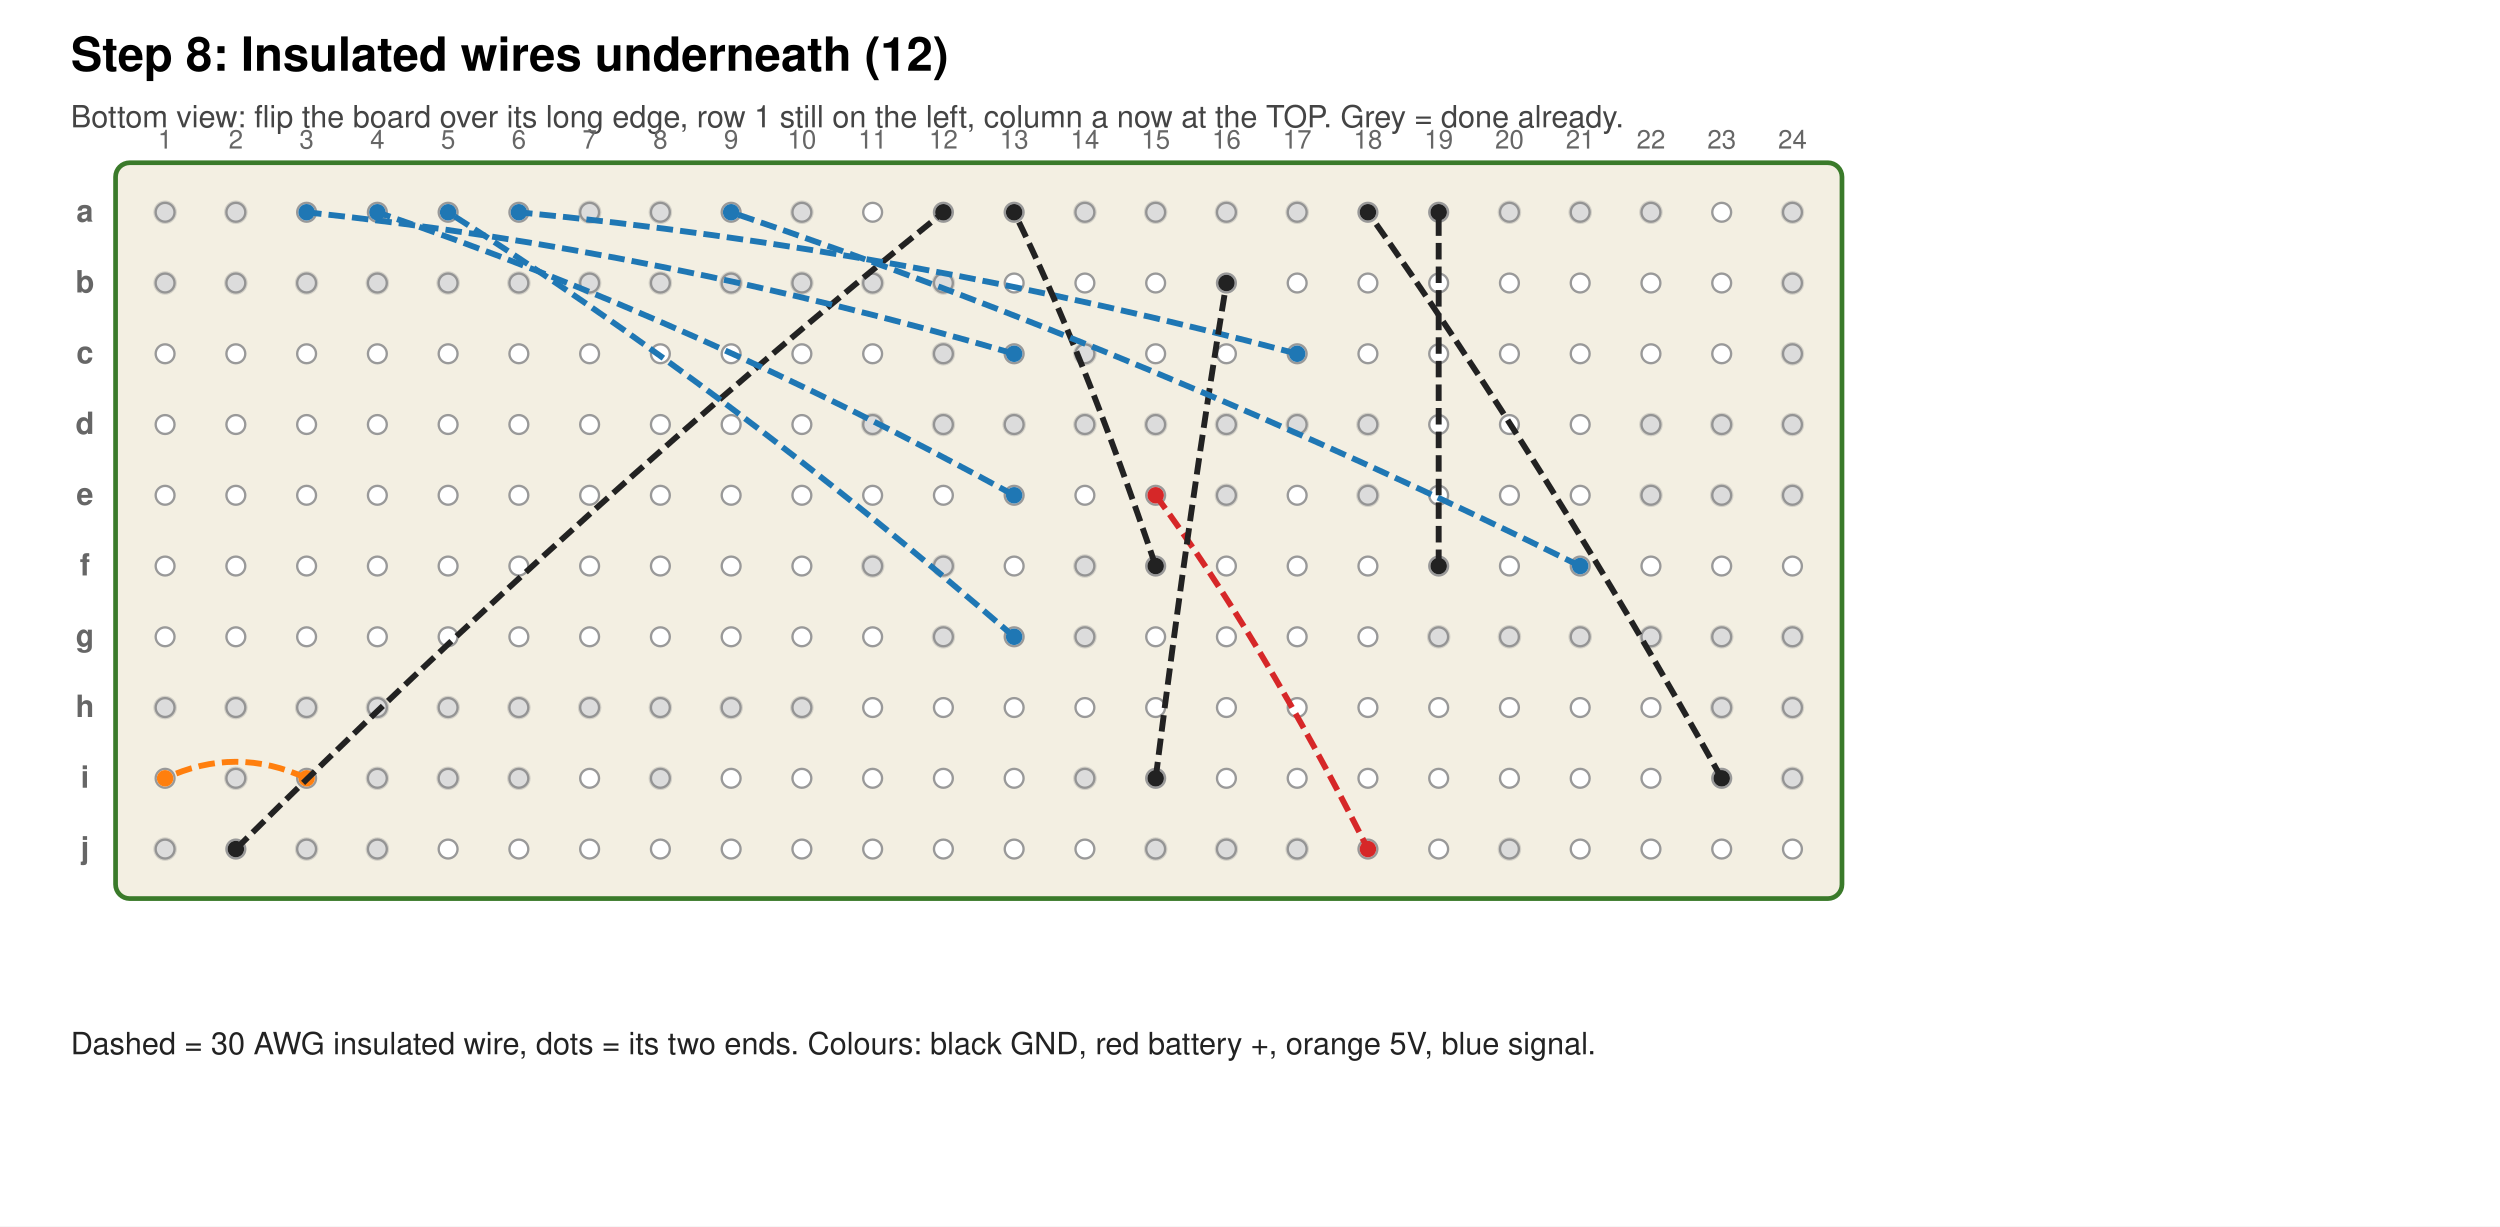
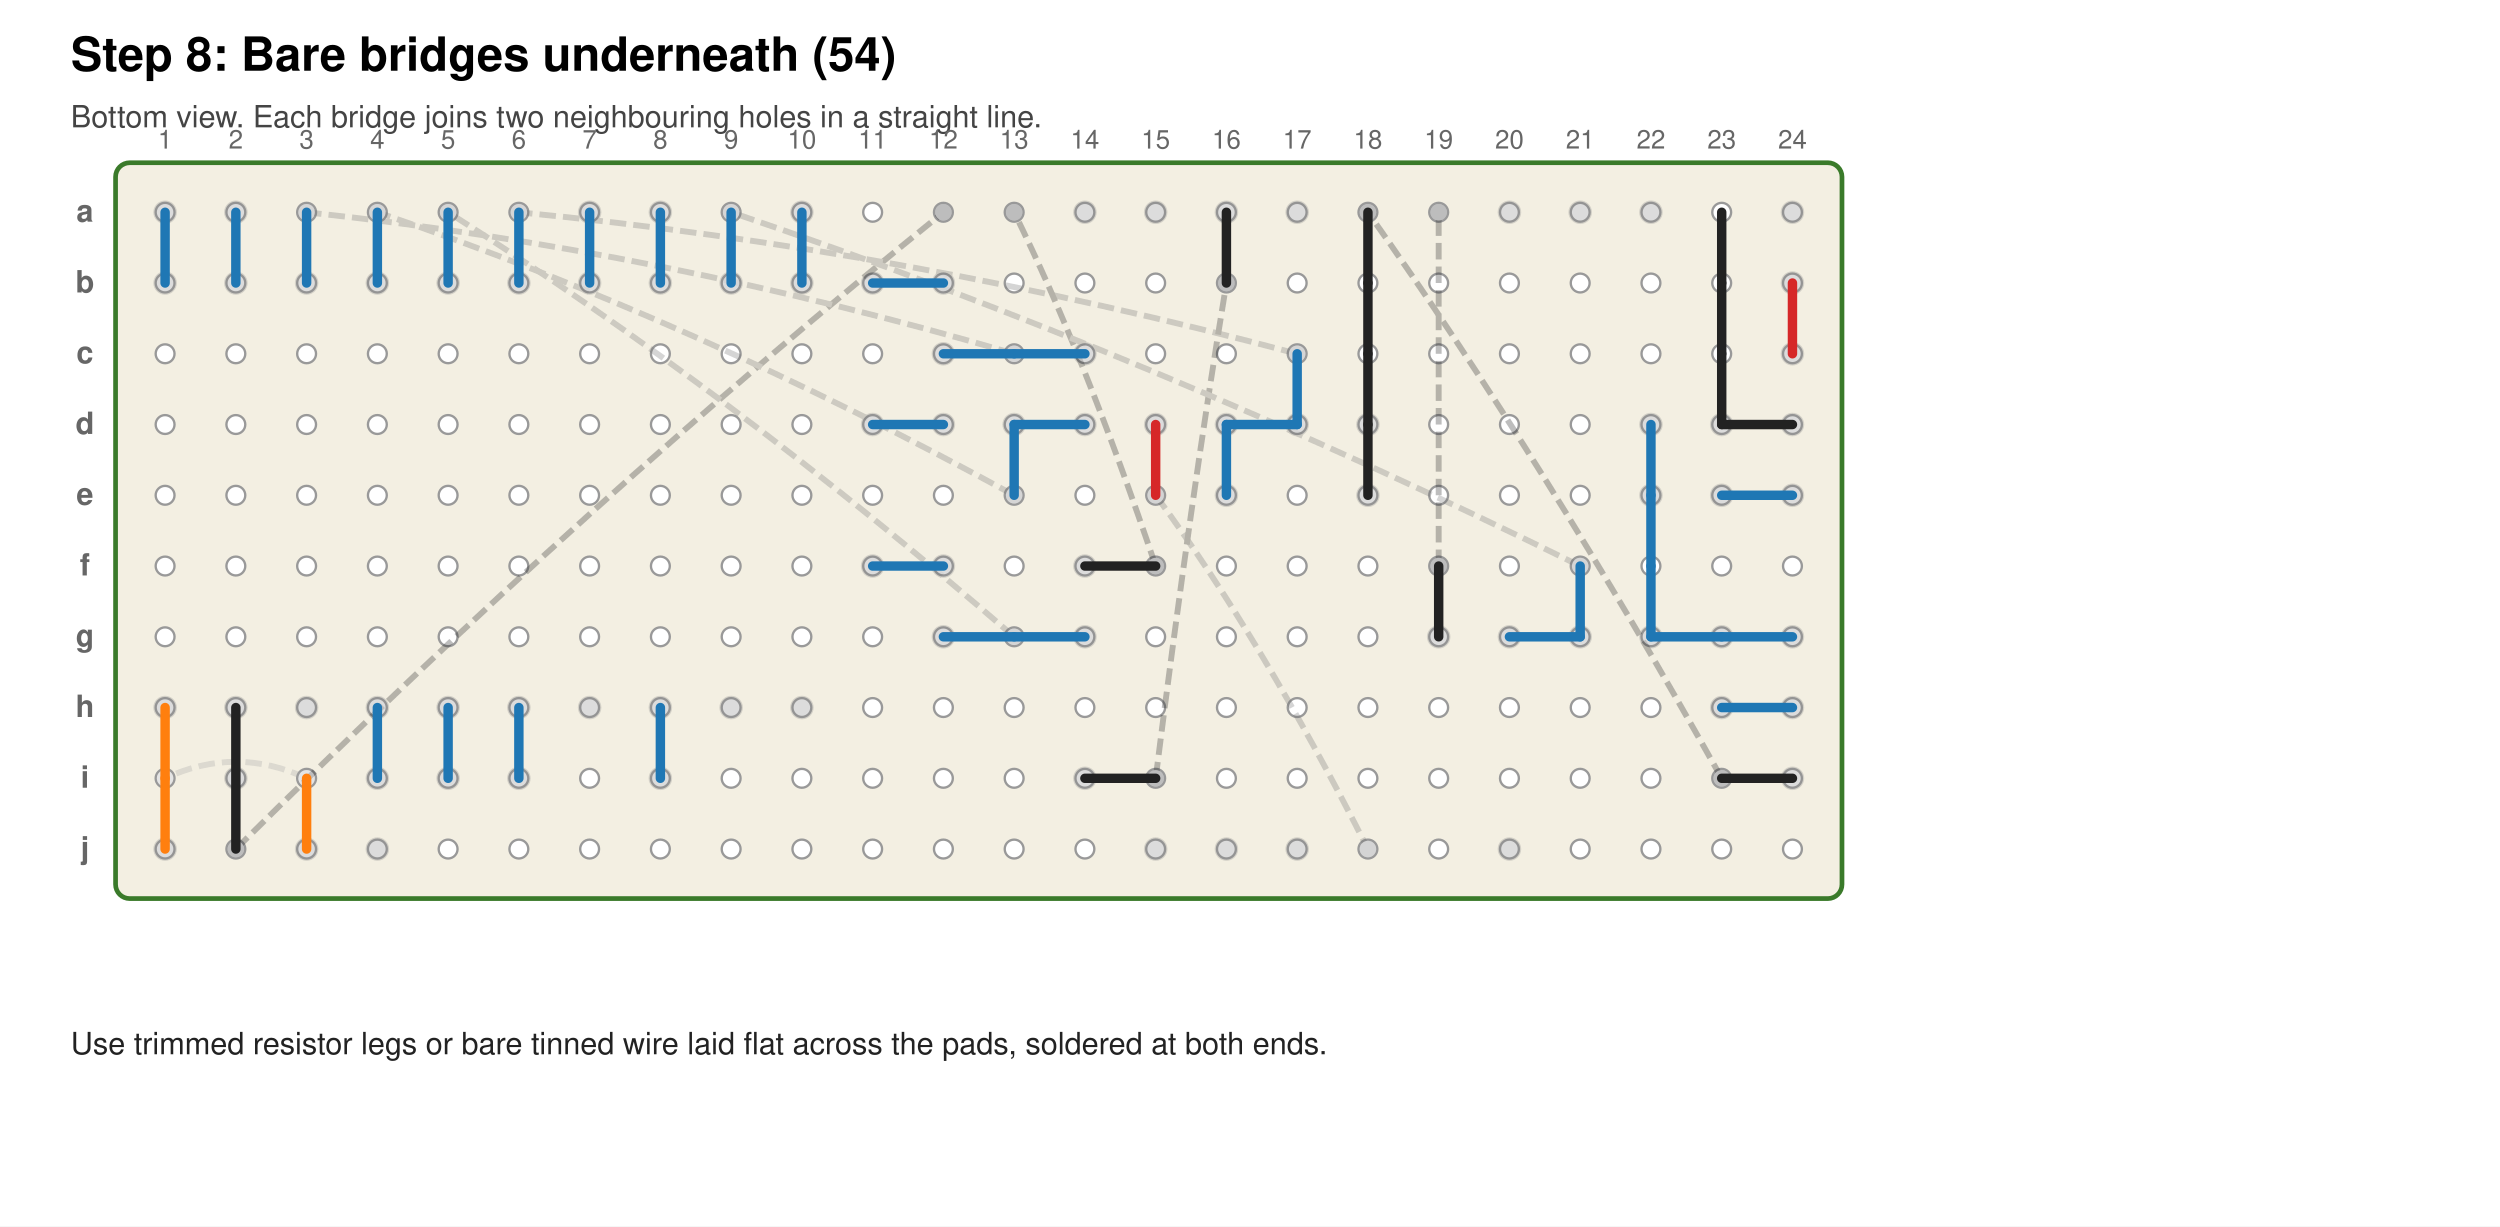
<svg xmlns="http://www.w3.org/2000/svg" width="1060" height="520" font-family="Helvetica,Arial">
  <defs>
    <filter id="mute">
      <feColorMatrix type="saturate" values="0" />
    </filter>
  </defs>
  <rect width="100%" height="100%" fill="#ffffff" />
-   <text x="30" y="30" font-size="20" font-weight="bold">Step 8: Insulated wires underneath (12)</text>
-   <text x="30" y="54" font-size="13" fill="#444">Bottom view: flip the board over its long edge, row 1 still on the left, column a now at the TOP. Grey = done already.</text>
+   <text x="30" y="30" font-size="20" font-weight="bold">Step 8: Bare bridges underneath (54)</text>
+   <text x="30" y="54" font-size="13" fill="#444">Bottom view. Each bridge joins two neighbouring holes in a straight line.</text>
  <rect x="49" y="69" width="732" height="312" rx="6" fill="#f3efe2" stroke="#3a7a2a" stroke-width="2" />
  <text x="70" y="63" font-size="11" fill="#666" text-anchor="middle">1</text>
  <text x="100" y="63" font-size="11" fill="#666" text-anchor="middle">2</text>
  <text x="130" y="63" font-size="11" fill="#666" text-anchor="middle">3</text>
  <text x="160" y="63" font-size="11" fill="#666" text-anchor="middle">4</text>
  <text x="190" y="63" font-size="11" fill="#666" text-anchor="middle">5</text>
  <text x="220" y="63" font-size="11" fill="#666" text-anchor="middle">6</text>
  <text x="250" y="63" font-size="11" fill="#666" text-anchor="middle">7</text>
  <text x="280" y="63" font-size="11" fill="#666" text-anchor="middle">8</text>
  <text x="310" y="63" font-size="11" fill="#666" text-anchor="middle">9</text>
  <text x="340" y="63" font-size="11" fill="#666" text-anchor="middle">10</text>
  <text x="370" y="63" font-size="11" fill="#666" text-anchor="middle">11</text>
  <text x="400" y="63" font-size="11" fill="#666" text-anchor="middle">12</text>
  <text x="430" y="63" font-size="11" fill="#666" text-anchor="middle">13</text>
  <text x="460" y="63" font-size="11" fill="#666" text-anchor="middle">14</text>
  <text x="490" y="63" font-size="11" fill="#666" text-anchor="middle">15</text>
  <text x="520" y="63" font-size="11" fill="#666" text-anchor="middle">16</text>
  <text x="550" y="63" font-size="11" fill="#666" text-anchor="middle">17</text>
  <text x="580" y="63" font-size="11" fill="#666" text-anchor="middle">18</text>
  <text x="610" y="63" font-size="11" fill="#666" text-anchor="middle">19</text>
  <text x="640" y="63" font-size="11" fill="#666" text-anchor="middle">20</text>
  <text x="670" y="63" font-size="11" fill="#666" text-anchor="middle">21</text>
  <text x="700" y="63" font-size="11" fill="#666" text-anchor="middle">22</text>
  <text x="730" y="63" font-size="11" fill="#666" text-anchor="middle">23</text>
  <text x="760" y="63" font-size="11" fill="#666" text-anchor="middle">24</text>
  <text x="36" y="94" font-size="13" font-weight="bold" fill="#666" text-anchor="middle">a</text>
  <text x="36" y="124" font-size="13" font-weight="bold" fill="#666" text-anchor="middle">b</text>
  <text x="36" y="154" font-size="13" font-weight="bold" fill="#666" text-anchor="middle">c</text>
  <text x="36" y="184" font-size="13" font-weight="bold" fill="#666" text-anchor="middle">d</text>
  <text x="36" y="214" font-size="13" font-weight="bold" fill="#666" text-anchor="middle">e</text>
  <text x="36" y="244" font-size="13" font-weight="bold" fill="#666" text-anchor="middle">f</text>
  <text x="36" y="274" font-size="13" font-weight="bold" fill="#666" text-anchor="middle">g</text>
  <text x="36" y="304" font-size="13" font-weight="bold" fill="#666" text-anchor="middle">h</text>
  <text x="36" y="334" font-size="13" font-weight="bold" fill="#666" text-anchor="middle">i</text>
  <text x="36" y="364" font-size="13" font-weight="bold" fill="#666" text-anchor="middle">j</text>
  <circle cx="70" cy="90" r="4" fill="#fff" stroke="#999" />
  <circle cx="70" cy="120" r="4" fill="#fff" stroke="#999" />
  <circle cx="70" cy="150" r="4" fill="#fff" stroke="#999" />
  <circle cx="70" cy="180" r="4" fill="#fff" stroke="#999" />
  <circle cx="70" cy="210" r="4" fill="#fff" stroke="#999" />
  <circle cx="70" cy="240" r="4" fill="#fff" stroke="#999" />
  <circle cx="70" cy="270" r="4" fill="#fff" stroke="#999" />
  <circle cx="70" cy="300" r="4" fill="#fff" stroke="#999" />
  <circle cx="70" cy="330" r="4" fill="#fff" stroke="#999" />
  <circle cx="70" cy="360" r="4" fill="#fff" stroke="#999" />
  <circle cx="100" cy="90" r="4" fill="#fff" stroke="#999" />
  <circle cx="100" cy="120" r="4" fill="#fff" stroke="#999" />
  <circle cx="100" cy="150" r="4" fill="#fff" stroke="#999" />
  <circle cx="100" cy="180" r="4" fill="#fff" stroke="#999" />
  <circle cx="100" cy="210" r="4" fill="#fff" stroke="#999" />
  <circle cx="100" cy="240" r="4" fill="#fff" stroke="#999" />
  <circle cx="100" cy="270" r="4" fill="#fff" stroke="#999" />
  <circle cx="100" cy="300" r="4" fill="#fff" stroke="#999" />
  <circle cx="100" cy="330" r="4" fill="#fff" stroke="#999" />
  <circle cx="100" cy="360" r="4" fill="#fff" stroke="#999" />
  <circle cx="130" cy="90" r="4" fill="#fff" stroke="#999" />
  <circle cx="130" cy="120" r="4" fill="#fff" stroke="#999" />
  <circle cx="130" cy="150" r="4" fill="#fff" stroke="#999" />
  <circle cx="130" cy="180" r="4" fill="#fff" stroke="#999" />
  <circle cx="130" cy="210" r="4" fill="#fff" stroke="#999" />
  <circle cx="130" cy="240" r="4" fill="#fff" stroke="#999" />
  <circle cx="130" cy="270" r="4" fill="#fff" stroke="#999" />
  <circle cx="130" cy="300" r="4" fill="#fff" stroke="#999" />
  <circle cx="130" cy="330" r="4" fill="#fff" stroke="#999" />
  <circle cx="130" cy="360" r="4" fill="#fff" stroke="#999" />
  <circle cx="160" cy="90" r="4" fill="#fff" stroke="#999" />
  <circle cx="160" cy="120" r="4" fill="#fff" stroke="#999" />
  <circle cx="160" cy="150" r="4" fill="#fff" stroke="#999" />
  <circle cx="160" cy="180" r="4" fill="#fff" stroke="#999" />
  <circle cx="160" cy="210" r="4" fill="#fff" stroke="#999" />
  <circle cx="160" cy="240" r="4" fill="#fff" stroke="#999" />
  <circle cx="160" cy="270" r="4" fill="#fff" stroke="#999" />
  <circle cx="160" cy="300" r="4" fill="#fff" stroke="#999" />
  <circle cx="160" cy="330" r="4" fill="#fff" stroke="#999" />
  <circle cx="160" cy="360" r="4" fill="#fff" stroke="#999" />
  <circle cx="190" cy="90" r="4" fill="#fff" stroke="#999" />
  <circle cx="190" cy="120" r="4" fill="#fff" stroke="#999" />
  <circle cx="190" cy="150" r="4" fill="#fff" stroke="#999" />
  <circle cx="190" cy="180" r="4" fill="#fff" stroke="#999" />
  <circle cx="190" cy="210" r="4" fill="#fff" stroke="#999" />
  <circle cx="190" cy="240" r="4" fill="#fff" stroke="#999" />
  <circle cx="190" cy="270" r="4" fill="#fff" stroke="#999" />
  <circle cx="190" cy="300" r="4" fill="#fff" stroke="#999" />
  <circle cx="190" cy="330" r="4" fill="#fff" stroke="#999" />
  <circle cx="190" cy="360" r="4" fill="#fff" stroke="#999" />
  <circle cx="220" cy="90" r="4" fill="#fff" stroke="#999" />
  <circle cx="220" cy="120" r="4" fill="#fff" stroke="#999" />
  <circle cx="220" cy="150" r="4" fill="#fff" stroke="#999" />
  <circle cx="220" cy="180" r="4" fill="#fff" stroke="#999" />
  <circle cx="220" cy="210" r="4" fill="#fff" stroke="#999" />
  <circle cx="220" cy="240" r="4" fill="#fff" stroke="#999" />
  <circle cx="220" cy="270" r="4" fill="#fff" stroke="#999" />
  <circle cx="220" cy="300" r="4" fill="#fff" stroke="#999" />
  <circle cx="220" cy="330" r="4" fill="#fff" stroke="#999" />
  <circle cx="220" cy="360" r="4" fill="#fff" stroke="#999" />
  <circle cx="250" cy="90" r="4" fill="#fff" stroke="#999" />
  <circle cx="250" cy="120" r="4" fill="#fff" stroke="#999" />
  <circle cx="250" cy="150" r="4" fill="#fff" stroke="#999" />
  <circle cx="250" cy="180" r="4" fill="#fff" stroke="#999" />
  <circle cx="250" cy="210" r="4" fill="#fff" stroke="#999" />
  <circle cx="250" cy="240" r="4" fill="#fff" stroke="#999" />
  <circle cx="250" cy="270" r="4" fill="#fff" stroke="#999" />
  <circle cx="250" cy="300" r="4" fill="#fff" stroke="#999" />
  <circle cx="250" cy="330" r="4" fill="#fff" stroke="#999" />
  <circle cx="250" cy="360" r="4" fill="#fff" stroke="#999" />
  <circle cx="280" cy="90" r="4" fill="#fff" stroke="#999" />
  <circle cx="280" cy="120" r="4" fill="#fff" stroke="#999" />
  <circle cx="280" cy="150" r="4" fill="#fff" stroke="#999" />
  <circle cx="280" cy="180" r="4" fill="#fff" stroke="#999" />
  <circle cx="280" cy="210" r="4" fill="#fff" stroke="#999" />
  <circle cx="280" cy="240" r="4" fill="#fff" stroke="#999" />
  <circle cx="280" cy="270" r="4" fill="#fff" stroke="#999" />
  <circle cx="280" cy="300" r="4" fill="#fff" stroke="#999" />
  <circle cx="280" cy="330" r="4" fill="#fff" stroke="#999" />
  <circle cx="280" cy="360" r="4" fill="#fff" stroke="#999" />
  <circle cx="310" cy="90" r="4" fill="#fff" stroke="#999" />
  <circle cx="310" cy="120" r="4" fill="#fff" stroke="#999" />
  <circle cx="310" cy="150" r="4" fill="#fff" stroke="#999" />
  <circle cx="310" cy="180" r="4" fill="#fff" stroke="#999" />
  <circle cx="310" cy="210" r="4" fill="#fff" stroke="#999" />
  <circle cx="310" cy="240" r="4" fill="#fff" stroke="#999" />
  <circle cx="310" cy="270" r="4" fill="#fff" stroke="#999" />
  <circle cx="310" cy="300" r="4" fill="#fff" stroke="#999" />
  <circle cx="310" cy="330" r="4" fill="#fff" stroke="#999" />
  <circle cx="310" cy="360" r="4" fill="#fff" stroke="#999" />
  <circle cx="340" cy="90" r="4" fill="#fff" stroke="#999" />
  <circle cx="340" cy="120" r="4" fill="#fff" stroke="#999" />
  <circle cx="340" cy="150" r="4" fill="#fff" stroke="#999" />
  <circle cx="340" cy="180" r="4" fill="#fff" stroke="#999" />
  <circle cx="340" cy="210" r="4" fill="#fff" stroke="#999" />
  <circle cx="340" cy="240" r="4" fill="#fff" stroke="#999" />
  <circle cx="340" cy="270" r="4" fill="#fff" stroke="#999" />
  <circle cx="340" cy="300" r="4" fill="#fff" stroke="#999" />
  <circle cx="340" cy="330" r="4" fill="#fff" stroke="#999" />
  <circle cx="340" cy="360" r="4" fill="#fff" stroke="#999" />
  <circle cx="370" cy="90" r="4" fill="#fff" stroke="#999" />
  <circle cx="370" cy="120" r="4" fill="#fff" stroke="#999" />
  <circle cx="370" cy="150" r="4" fill="#fff" stroke="#999" />
  <circle cx="370" cy="180" r="4" fill="#fff" stroke="#999" />
  <circle cx="370" cy="210" r="4" fill="#fff" stroke="#999" />
  <circle cx="370" cy="240" r="4" fill="#fff" stroke="#999" />
  <circle cx="370" cy="270" r="4" fill="#fff" stroke="#999" />
  <circle cx="370" cy="300" r="4" fill="#fff" stroke="#999" />
  <circle cx="370" cy="330" r="4" fill="#fff" stroke="#999" />
  <circle cx="370" cy="360" r="4" fill="#fff" stroke="#999" />
  <circle cx="400" cy="90" r="4" fill="#fff" stroke="#999" />
  <circle cx="400" cy="120" r="4" fill="#fff" stroke="#999" />
  <circle cx="400" cy="150" r="4" fill="#fff" stroke="#999" />
  <circle cx="400" cy="180" r="4" fill="#fff" stroke="#999" />
  <circle cx="400" cy="210" r="4" fill="#fff" stroke="#999" />
  <circle cx="400" cy="240" r="4" fill="#fff" stroke="#999" />
  <circle cx="400" cy="270" r="4" fill="#fff" stroke="#999" />
  <circle cx="400" cy="300" r="4" fill="#fff" stroke="#999" />
  <circle cx="400" cy="330" r="4" fill="#fff" stroke="#999" />
  <circle cx="400" cy="360" r="4" fill="#fff" stroke="#999" />
  <circle cx="430" cy="90" r="4" fill="#fff" stroke="#999" />
  <circle cx="430" cy="120" r="4" fill="#fff" stroke="#999" />
  <circle cx="430" cy="150" r="4" fill="#fff" stroke="#999" />
  <circle cx="430" cy="180" r="4" fill="#fff" stroke="#999" />
  <circle cx="430" cy="210" r="4" fill="#fff" stroke="#999" />
  <circle cx="430" cy="240" r="4" fill="#fff" stroke="#999" />
  <circle cx="430" cy="270" r="4" fill="#fff" stroke="#999" />
  <circle cx="430" cy="300" r="4" fill="#fff" stroke="#999" />
  <circle cx="430" cy="330" r="4" fill="#fff" stroke="#999" />
  <circle cx="430" cy="360" r="4" fill="#fff" stroke="#999" />
  <circle cx="460" cy="90" r="4" fill="#fff" stroke="#999" />
  <circle cx="460" cy="120" r="4" fill="#fff" stroke="#999" />
  <circle cx="460" cy="150" r="4" fill="#fff" stroke="#999" />
  <circle cx="460" cy="180" r="4" fill="#fff" stroke="#999" />
  <circle cx="460" cy="210" r="4" fill="#fff" stroke="#999" />
  <circle cx="460" cy="240" r="4" fill="#fff" stroke="#999" />
  <circle cx="460" cy="270" r="4" fill="#fff" stroke="#999" />
  <circle cx="460" cy="300" r="4" fill="#fff" stroke="#999" />
  <circle cx="460" cy="330" r="4" fill="#fff" stroke="#999" />
  <circle cx="460" cy="360" r="4" fill="#fff" stroke="#999" />
  <circle cx="490" cy="90" r="4" fill="#fff" stroke="#999" />
  <circle cx="490" cy="120" r="4" fill="#fff" stroke="#999" />
  <circle cx="490" cy="150" r="4" fill="#fff" stroke="#999" />
  <circle cx="490" cy="180" r="4" fill="#fff" stroke="#999" />
  <circle cx="490" cy="210" r="4" fill="#fff" stroke="#999" />
  <circle cx="490" cy="240" r="4" fill="#fff" stroke="#999" />
  <circle cx="490" cy="270" r="4" fill="#fff" stroke="#999" />
  <circle cx="490" cy="300" r="4" fill="#fff" stroke="#999" />
  <circle cx="490" cy="330" r="4" fill="#fff" stroke="#999" />
  <circle cx="490" cy="360" r="4" fill="#fff" stroke="#999" />
  <circle cx="520" cy="90" r="4" fill="#fff" stroke="#999" />
  <circle cx="520" cy="120" r="4" fill="#fff" stroke="#999" />
  <circle cx="520" cy="150" r="4" fill="#fff" stroke="#999" />
  <circle cx="520" cy="180" r="4" fill="#fff" stroke="#999" />
  <circle cx="520" cy="210" r="4" fill="#fff" stroke="#999" />
  <circle cx="520" cy="240" r="4" fill="#fff" stroke="#999" />
  <circle cx="520" cy="270" r="4" fill="#fff" stroke="#999" />
  <circle cx="520" cy="300" r="4" fill="#fff" stroke="#999" />
  <circle cx="520" cy="330" r="4" fill="#fff" stroke="#999" />
  <circle cx="520" cy="360" r="4" fill="#fff" stroke="#999" />
  <circle cx="550" cy="90" r="4" fill="#fff" stroke="#999" />
  <circle cx="550" cy="120" r="4" fill="#fff" stroke="#999" />
  <circle cx="550" cy="150" r="4" fill="#fff" stroke="#999" />
  <circle cx="550" cy="180" r="4" fill="#fff" stroke="#999" />
  <circle cx="550" cy="210" r="4" fill="#fff" stroke="#999" />
  <circle cx="550" cy="240" r="4" fill="#fff" stroke="#999" />
  <circle cx="550" cy="270" r="4" fill="#fff" stroke="#999" />
  <circle cx="550" cy="300" r="4" fill="#fff" stroke="#999" />
  <circle cx="550" cy="330" r="4" fill="#fff" stroke="#999" />
  <circle cx="550" cy="360" r="4" fill="#fff" stroke="#999" />
  <circle cx="580" cy="90" r="4" fill="#fff" stroke="#999" />
  <circle cx="580" cy="120" r="4" fill="#fff" stroke="#999" />
  <circle cx="580" cy="150" r="4" fill="#fff" stroke="#999" />
  <circle cx="580" cy="180" r="4" fill="#fff" stroke="#999" />
  <circle cx="580" cy="210" r="4" fill="#fff" stroke="#999" />
  <circle cx="580" cy="240" r="4" fill="#fff" stroke="#999" />
  <circle cx="580" cy="270" r="4" fill="#fff" stroke="#999" />
  <circle cx="580" cy="300" r="4" fill="#fff" stroke="#999" />
  <circle cx="580" cy="330" r="4" fill="#fff" stroke="#999" />
  <circle cx="580" cy="360" r="4" fill="#fff" stroke="#999" />
  <circle cx="610" cy="90" r="4" fill="#fff" stroke="#999" />
  <circle cx="610" cy="120" r="4" fill="#fff" stroke="#999" />
  <circle cx="610" cy="150" r="4" fill="#fff" stroke="#999" />
  <circle cx="610" cy="180" r="4" fill="#fff" stroke="#999" />
  <circle cx="610" cy="210" r="4" fill="#fff" stroke="#999" />
  <circle cx="610" cy="240" r="4" fill="#fff" stroke="#999" />
  <circle cx="610" cy="270" r="4" fill="#fff" stroke="#999" />
  <circle cx="610" cy="300" r="4" fill="#fff" stroke="#999" />
  <circle cx="610" cy="330" r="4" fill="#fff" stroke="#999" />
  <circle cx="610" cy="360" r="4" fill="#fff" stroke="#999" />
  <circle cx="640" cy="90" r="4" fill="#fff" stroke="#999" />
  <circle cx="640" cy="120" r="4" fill="#fff" stroke="#999" />
  <circle cx="640" cy="150" r="4" fill="#fff" stroke="#999" />
  <circle cx="640" cy="180" r="4" fill="#fff" stroke="#999" />
  <circle cx="640" cy="210" r="4" fill="#fff" stroke="#999" />
  <circle cx="640" cy="240" r="4" fill="#fff" stroke="#999" />
  <circle cx="640" cy="270" r="4" fill="#fff" stroke="#999" />
  <circle cx="640" cy="300" r="4" fill="#fff" stroke="#999" />
  <circle cx="640" cy="330" r="4" fill="#fff" stroke="#999" />
  <circle cx="640" cy="360" r="4" fill="#fff" stroke="#999" />
  <circle cx="670" cy="90" r="4" fill="#fff" stroke="#999" />
  <circle cx="670" cy="120" r="4" fill="#fff" stroke="#999" />
  <circle cx="670" cy="150" r="4" fill="#fff" stroke="#999" />
  <circle cx="670" cy="180" r="4" fill="#fff" stroke="#999" />
  <circle cx="670" cy="210" r="4" fill="#fff" stroke="#999" />
  <circle cx="670" cy="240" r="4" fill="#fff" stroke="#999" />
  <circle cx="670" cy="270" r="4" fill="#fff" stroke="#999" />
  <circle cx="670" cy="300" r="4" fill="#fff" stroke="#999" />
  <circle cx="670" cy="330" r="4" fill="#fff" stroke="#999" />
  <circle cx="670" cy="360" r="4" fill="#fff" stroke="#999" />
  <circle cx="700" cy="90" r="4" fill="#fff" stroke="#999" />
  <circle cx="700" cy="120" r="4" fill="#fff" stroke="#999" />
  <circle cx="700" cy="150" r="4" fill="#fff" stroke="#999" />
  <circle cx="700" cy="180" r="4" fill="#fff" stroke="#999" />
  <circle cx="700" cy="210" r="4" fill="#fff" stroke="#999" />
  <circle cx="700" cy="240" r="4" fill="#fff" stroke="#999" />
  <circle cx="700" cy="270" r="4" fill="#fff" stroke="#999" />
  <circle cx="700" cy="300" r="4" fill="#fff" stroke="#999" />
  <circle cx="700" cy="330" r="4" fill="#fff" stroke="#999" />
  <circle cx="700" cy="360" r="4" fill="#fff" stroke="#999" />
  <circle cx="730" cy="90" r="4" fill="#fff" stroke="#999" />
  <circle cx="730" cy="120" r="4" fill="#fff" stroke="#999" />
  <circle cx="730" cy="150" r="4" fill="#fff" stroke="#999" />
  <circle cx="730" cy="180" r="4" fill="#fff" stroke="#999" />
  <circle cx="730" cy="210" r="4" fill="#fff" stroke="#999" />
  <circle cx="730" cy="240" r="4" fill="#fff" stroke="#999" />
  <circle cx="730" cy="270" r="4" fill="#fff" stroke="#999" />
  <circle cx="730" cy="300" r="4" fill="#fff" stroke="#999" />
  <circle cx="730" cy="330" r="4" fill="#fff" stroke="#999" />
  <circle cx="730" cy="360" r="4" fill="#fff" stroke="#999" />
  <circle cx="760" cy="90" r="4" fill="#fff" stroke="#999" />
  <circle cx="760" cy="120" r="4" fill="#fff" stroke="#999" />
  <circle cx="760" cy="150" r="4" fill="#fff" stroke="#999" />
  <circle cx="760" cy="180" r="4" fill="#fff" stroke="#999" />
  <circle cx="760" cy="210" r="4" fill="#fff" stroke="#999" />
  <circle cx="760" cy="240" r="4" fill="#fff" stroke="#999" />
  <circle cx="760" cy="270" r="4" fill="#fff" stroke="#999" />
  <circle cx="760" cy="300" r="4" fill="#fff" stroke="#999" />
  <circle cx="760" cy="330" r="4" fill="#fff" stroke="#999" />
  <circle cx="760" cy="360" r="4" fill="#fff" stroke="#999" />
  <g filter="url(#mute)" opacity="0.3">
    <circle cx="70" cy="120" r="5" fill="#8a8a8a" />
    <circle cx="100" cy="120" r="5" fill="#8a8a8a" />
    <circle cx="130" cy="120" r="5" fill="#8a8a8a" />
    <circle cx="160" cy="120" r="5" fill="#8a8a8a" />
    <circle cx="190" cy="120" r="5" fill="#8a8a8a" />
    <circle cx="220" cy="120" r="5" fill="#8a8a8a" />
    <circle cx="250" cy="120" r="5" fill="#8a8a8a" />
    <circle cx="280" cy="120" r="5" fill="#8a8a8a" />
    <circle cx="310" cy="120" r="5" fill="#8a8a8a" />
    <circle cx="340" cy="120" r="5" fill="#8a8a8a" />
    <circle cx="70" cy="300" r="5" fill="#8a8a8a" />
    <circle cx="100" cy="300" r="5" fill="#8a8a8a" />
    <circle cx="130" cy="300" r="5" fill="#8a8a8a" />
    <circle cx="160" cy="300" r="5" fill="#8a8a8a" />
    <circle cx="190" cy="300" r="5" fill="#8a8a8a" />
    <circle cx="220" cy="300" r="5" fill="#8a8a8a" />
    <circle cx="250" cy="300" r="5" fill="#8a8a8a" />
    <circle cx="280" cy="300" r="5" fill="#8a8a8a" />
    <circle cx="310" cy="300" r="5" fill="#8a8a8a" />
    <circle cx="340" cy="300" r="5" fill="#8a8a8a" />
    <circle cx="70" cy="360" r="5" fill="#8a8a8a" />
    <circle cx="100" cy="330" r="5" fill="#8a8a8a" />
    <circle cx="160" cy="360" r="5" fill="#8a8a8a" />
    <circle cx="130" cy="360" r="5" fill="#8a8a8a" />
    <circle cx="490" cy="180" r="5" fill="#8a8a8a" />
    <circle cx="520" cy="180" r="5" fill="#8a8a8a" />
    <circle cx="550" cy="180" r="5" fill="#8a8a8a" />
    <circle cx="580" cy="180" r="5" fill="#8a8a8a" />
    <circle cx="520" cy="210" r="5" fill="#8a8a8a" />
    <circle cx="580" cy="210" r="5" fill="#8a8a8a" />
    <circle cx="400" cy="120" r="5" fill="#8a8a8a" />
    <circle cx="400" cy="150" r="5" fill="#8a8a8a" />
    <circle cx="460" cy="90" r="5" fill="#8a8a8a" />
    <circle cx="460" cy="150" r="5" fill="#8a8a8a" />
    <circle cx="400" cy="180" r="5" fill="#8a8a8a" />
    <circle cx="430" cy="180" r="5" fill="#8a8a8a" />
    <circle cx="460" cy="180" r="5" fill="#8a8a8a" />
    <circle cx="460" cy="240" r="5" fill="#8a8a8a" />
    <circle cx="400" cy="240" r="5" fill="#8a8a8a" />
    <circle cx="400" cy="270" r="5" fill="#8a8a8a" />
    <circle cx="460" cy="270" r="5" fill="#8a8a8a" />
    <circle cx="460" cy="330" r="5" fill="#8a8a8a" />
    <circle cx="700" cy="270" r="5" fill="#8a8a8a" />
    <circle cx="670" cy="270" r="5" fill="#8a8a8a" />
    <circle cx="640" cy="270" r="5" fill="#8a8a8a" />
    <circle cx="610" cy="270" r="5" fill="#8a8a8a" />
    <circle cx="730" cy="210" r="5" fill="#8a8a8a" />
    <circle cx="700" cy="210" r="5" fill="#8a8a8a" />
    <circle cx="730" cy="300" r="5" fill="#8a8a8a" />
    <circle cx="730" cy="270" r="5" fill="#8a8a8a" />
    <circle cx="700" cy="180" r="5" fill="#8a8a8a" />
    <circle cx="730" cy="180" r="5" fill="#8a8a8a" />
    <circle cx="760" cy="90" r="5" fill="#8a8a8a" />
    <circle cx="760" cy="120" r="5" fill="#8a8a8a" />
    <circle cx="760" cy="180" r="5" fill="#8a8a8a" />
    <circle cx="760" cy="210" r="5" fill="#8a8a8a" />
    <circle cx="760" cy="300" r="5" fill="#8a8a8a" />
    <circle cx="760" cy="330" r="5" fill="#8a8a8a" />
    <circle cx="70" cy="90" r="5" fill="#8a8a8a" />
    <circle cx="100" cy="90" r="5" fill="#8a8a8a" />
    <circle cx="220" cy="330" r="5" fill="#8a8a8a" />
    <circle cx="190" cy="330" r="5" fill="#8a8a8a" />
    <circle cx="160" cy="330" r="5" fill="#8a8a8a" />
    <circle cx="280" cy="330" r="5" fill="#8a8a8a" />
    <circle cx="250" cy="90" r="5" fill="#8a8a8a" />
    <circle cx="280" cy="90" r="5" fill="#8a8a8a" />
    <circle cx="340" cy="90" r="5" fill="#8a8a8a" />
    <circle cx="370" cy="120" r="5" fill="#8a8a8a" />
    <circle cx="370" cy="180" r="5" fill="#8a8a8a" />
    <circle cx="370" cy="240" r="5" fill="#8a8a8a" />
    <circle cx="490" cy="360" r="5" fill="#8a8a8a" />
    <circle cx="520" cy="360" r="5" fill="#8a8a8a" />
    <circle cx="550" cy="360" r="5" fill="#8a8a8a" />
    <circle cx="490" cy="90" r="5" fill="#8a8a8a" />
    <circle cx="520" cy="90" r="5" fill="#8a8a8a" />
    <circle cx="550" cy="90" r="5" fill="#8a8a8a" />
    <circle cx="760" cy="270" r="5" fill="#8a8a8a" />
    <circle cx="640" cy="90" r="5" fill="#8a8a8a" />
    <circle cx="760" cy="150" r="5" fill="#8a8a8a" />
    <circle cx="670" cy="90" r="5" fill="#8a8a8a" />
    <circle cx="640" cy="360" r="5" fill="#8a8a8a" />
    <circle cx="700" cy="90" r="5" fill="#8a8a8a" />
+     <path d="M130 330 Q100 316 70 330" fill="none" stroke="#ff7f0e" stroke-width="2.5" stroke-dasharray="7,3" />
+     <circle cx="130" cy="330" r="3.5" fill="#ff7f0e" />
+     <circle cx="70" cy="330" r="3.5" fill="#ff7f0e" />
+     <path d="M100 360 Q250 211 400 90" fill="none" stroke="#222222" stroke-width="2.5" stroke-dasharray="7,3" />
+     <circle cx="100" cy="360" r="3.5" fill="#222222" />
+     <circle cx="400" cy="90" r="3.5" fill="#222222" />
+     <path d="M490 210 Q535 271 580 360" fill="none" stroke="#d62728" stroke-width="2.5" stroke-dasharray="7,3" />
+     <circle cx="490" cy="210" r="3.5" fill="#d62728" />
+     <circle cx="580" cy="360" r="3.5" fill="#d62728" />
+     <path d="M550 150 Q385 106 220 90" fill="none" stroke="#1f77b4" stroke-width="2.5" stroke-dasharray="7,3" />
+     <circle cx="550" cy="150" r="3.5" fill="#1f77b4" />
+     <circle cx="220" cy="90" r="3.5" fill="#1f77b4" />
+     <path d="M430 150 Q280 106 130 90" fill="none" stroke="#1f77b4" stroke-width="2.5" stroke-dasharray="7,3" />
+     <circle cx="430" cy="150" r="3.5" fill="#1f77b4" />
+     <circle cx="130" cy="90" r="3.5" fill="#1f77b4" />
+     <path d="M430 210 Q295 136 160 90" fill="none" stroke="#1f77b4" stroke-width="2.5" stroke-dasharray="7,3" />
+     <circle cx="430" cy="210" r="3.5" fill="#1f77b4" />
+     <circle cx="160" cy="90" r="3.5" fill="#1f77b4" />
+     <path d="M430 270 Q310 166 190 90" fill="none" stroke="#1f77b4" stroke-width="2.5" stroke-dasharray="7,3" />
+     <circle cx="430" cy="270" r="3.5" fill="#1f77b4" />
+     <circle cx="190" cy="90" r="3.5" fill="#1f77b4" />
+     <path d="M490 240 Q460 151 430 90" fill="none" stroke="#222222" stroke-width="2.5" stroke-dasharray="7,3" />
+     <circle cx="490" cy="240" r="3.5" fill="#222222" />
+     <circle cx="430" cy="90" r="3.5" fill="#222222" />
+     <path d="M490 330 Q505 211 520 120" fill="none" stroke="#222222" stroke-width="2.5" stroke-dasharray="7,3" />
+     <circle cx="490" cy="330" r="3.5" fill="#222222" />
+     <circle cx="520" cy="120" r="3.5" fill="#222222" />
+     <path d="M670 240 Q490 151 310 90" fill="none" stroke="#1f77b4" stroke-width="2.5" stroke-dasharray="7,3" />
+     <circle cx="670" cy="240" r="3.5" fill="#1f77b4" />
+     <circle cx="310" cy="90" r="3.5" fill="#1f77b4" />
+     <path d="M610 240 Q610 151 610 90" fill="none" stroke="#222222" stroke-width="2.5" stroke-dasharray="7,3" />
+     <circle cx="610" cy="240" r="3.5" fill="#222222" />
+     <circle cx="610" cy="90" r="3.5" fill="#222222" />
+     <path d="M730 330 Q655 196 580 90" fill="none" stroke="#222222" stroke-width="2.5" stroke-dasharray="7,3" />
+     <circle cx="730" cy="330" r="3.5" fill="#222222" />
+     <circle cx="580" cy="90" r="3.5" fill="#222222" />
  </g>
-   <path d="M130 330 Q100 316 70 330" fill="none" stroke="#ff7f0e" stroke-width="2.5" stroke-dasharray="7,3" />
-   <circle cx="130" cy="330" r="3.5" fill="#ff7f0e" />
-   <circle cx="70" cy="330" r="3.5" fill="#ff7f0e" />
-   <path d="M100 360 Q250 211 400 90" fill="none" stroke="#222222" stroke-width="2.5" stroke-dasharray="7,3" />
-   <circle cx="100" cy="360" r="3.5" fill="#222222" />
-   <circle cx="400" cy="90" r="3.5" fill="#222222" />
-   <path d="M490 210 Q535 271 580 360" fill="none" stroke="#d62728" stroke-width="2.5" stroke-dasharray="7,3" />
-   <circle cx="490" cy="210" r="3.5" fill="#d62728" />
-   <circle cx="580" cy="360" r="3.5" fill="#d62728" />
-   <path d="M550 150 Q385 106 220 90" fill="none" stroke="#1f77b4" stroke-width="2.5" stroke-dasharray="7,3" />
-   <circle cx="550" cy="150" r="3.5" fill="#1f77b4" />
-   <circle cx="220" cy="90" r="3.5" fill="#1f77b4" />
-   <path d="M430 150 Q280 106 130 90" fill="none" stroke="#1f77b4" stroke-width="2.5" stroke-dasharray="7,3" />
-   <circle cx="430" cy="150" r="3.5" fill="#1f77b4" />
-   <circle cx="130" cy="90" r="3.5" fill="#1f77b4" />
-   <path d="M430 210 Q295 136 160 90" fill="none" stroke="#1f77b4" stroke-width="2.5" stroke-dasharray="7,3" />
-   <circle cx="430" cy="210" r="3.5" fill="#1f77b4" />
-   <circle cx="160" cy="90" r="3.5" fill="#1f77b4" />
-   <path d="M430 270 Q310 166 190 90" fill="none" stroke="#1f77b4" stroke-width="2.5" stroke-dasharray="7,3" />
-   <circle cx="430" cy="270" r="3.5" fill="#1f77b4" />
-   <circle cx="190" cy="90" r="3.5" fill="#1f77b4" />
-   <path d="M490 240 Q460 151 430 90" fill="none" stroke="#222222" stroke-width="2.5" stroke-dasharray="7,3" />
-   <circle cx="490" cy="240" r="3.5" fill="#222222" />
-   <circle cx="430" cy="90" r="3.5" fill="#222222" />
-   <path d="M490 330 Q505 211 520 120" fill="none" stroke="#222222" stroke-width="2.5" stroke-dasharray="7,3" />
-   <circle cx="490" cy="330" r="3.5" fill="#222222" />
-   <circle cx="520" cy="120" r="3.5" fill="#222222" />
-   <path d="M670 240 Q490 151 310 90" fill="none" stroke="#1f77b4" stroke-width="2.5" stroke-dasharray="7,3" />
-   <circle cx="670" cy="240" r="3.5" fill="#1f77b4" />
-   <circle cx="310" cy="90" r="3.5" fill="#1f77b4" />
-   <path d="M610 240 Q610 151 610 90" fill="none" stroke="#222222" stroke-width="2.5" stroke-dasharray="7,3" />
-   <circle cx="610" cy="240" r="3.5" fill="#222222" />
-   <circle cx="610" cy="90" r="3.5" fill="#222222" />
-   <path d="M730 330 Q655 196 580 90" fill="none" stroke="#222222" stroke-width="2.5" stroke-dasharray="7,3" />
-   <circle cx="730" cy="330" r="3.5" fill="#222222" />
-   <circle cx="580" cy="90" r="3.5" fill="#222222" />
-   <text x="30" y="447" font-size="13" fill="#222">Dashed = 30 AWG insulated wire, dots = its two ends. Colours: black GND, red battery +, orange 5V, blue signal.</text>
+   <line x1="70" y1="90" x2="70" y2="120" stroke="#1f77b4" stroke-width="4" stroke-linecap="round" />
+   <line x1="100" y1="90" x2="100" y2="120" stroke="#1f77b4" stroke-width="4" stroke-linecap="round" />
+   <line x1="130" y1="90" x2="130" y2="120" stroke="#1f77b4" stroke-width="4" stroke-linecap="round" />
+   <line x1="160" y1="90" x2="160" y2="120" stroke="#1f77b4" stroke-width="4" stroke-linecap="round" />
+   <line x1="190" y1="90" x2="190" y2="120" stroke="#1f77b4" stroke-width="4" stroke-linecap="round" />
+   <line x1="220" y1="90" x2="220" y2="120" stroke="#1f77b4" stroke-width="4" stroke-linecap="round" />
+   <line x1="250" y1="90" x2="250" y2="120" stroke="#1f77b4" stroke-width="4" stroke-linecap="round" />
+   <line x1="280" y1="90" x2="280" y2="120" stroke="#1f77b4" stroke-width="4" stroke-linecap="round" />
+   <line x1="310" y1="90" x2="310" y2="120" stroke="#1f77b4" stroke-width="4" stroke-linecap="round" />
+   <line x1="340" y1="90" x2="340" y2="120" stroke="#1f77b4" stroke-width="4" stroke-linecap="round" />
+   <line x1="70" y1="300" x2="70" y2="330" stroke="#ff7f0e" stroke-width="4" stroke-linecap="round" />
+   <line x1="70" y1="330" x2="70" y2="360" stroke="#ff7f0e" stroke-width="4" stroke-linecap="round" />
+   <line x1="100" y1="300" x2="100" y2="360" stroke="#222222" stroke-width="4" stroke-linecap="round" />
+   <line x1="160" y1="300" x2="160" y2="330" stroke="#1f77b4" stroke-width="4" stroke-linecap="round" />
+   <line x1="190" y1="300" x2="190" y2="330" stroke="#1f77b4" stroke-width="4" stroke-linecap="round" />
+   <line x1="220" y1="300" x2="220" y2="330" stroke="#1f77b4" stroke-width="4" stroke-linecap="round" />
+   <line x1="280" y1="300" x2="280" y2="330" stroke="#1f77b4" stroke-width="4" stroke-linecap="round" />
+   <line x1="130" y1="360" x2="130" y2="330" stroke="#ff7f0e" stroke-width="4" stroke-linecap="round" />
+   <line x1="490" y1="180" x2="490" y2="210" stroke="#d62728" stroke-width="4" stroke-linecap="round" />
+   <line x1="520" y1="180" x2="550" y2="180" stroke="#1f77b4" stroke-width="4" stroke-linecap="round" />
+   <line x1="520" y1="180" x2="520" y2="210" stroke="#1f77b4" stroke-width="4" stroke-linecap="round" />
+   <line x1="550" y1="180" x2="550" y2="150" stroke="#1f77b4" stroke-width="4" stroke-linecap="round" />
+   <line x1="580" y1="180" x2="580" y2="210" stroke="#222222" stroke-width="4" stroke-linecap="round" />
+   <line x1="580" y1="180" x2="580" y2="150" stroke="#222222" stroke-width="4" stroke-linecap="round" />
+   <line x1="580" y1="150" x2="580" y2="120" stroke="#222222" stroke-width="4" stroke-linecap="round" />
+   <line x1="580" y1="120" x2="580" y2="90" stroke="#222222" stroke-width="4" stroke-linecap="round" />
+   <line x1="370" y1="120" x2="400" y2="120" stroke="#1f77b4" stroke-width="4" stroke-linecap="round" />
+   <line x1="370" y1="180" x2="400" y2="180" stroke="#1f77b4" stroke-width="4" stroke-linecap="round" />
+   <line x1="370" y1="240" x2="400" y2="240" stroke="#1f77b4" stroke-width="4" stroke-linecap="round" />
+   <line x1="400" y1="150" x2="430" y2="150" stroke="#1f77b4" stroke-width="4" stroke-linecap="round" />
+   <line x1="430" y1="150" x2="460" y2="150" stroke="#1f77b4" stroke-width="4" stroke-linecap="round" />
+   <line x1="430" y1="180" x2="460" y2="180" stroke="#1f77b4" stroke-width="4" stroke-linecap="round" />
+   <line x1="430" y1="180" x2="430" y2="210" stroke="#1f77b4" stroke-width="4" stroke-linecap="round" />
+   <line x1="400" y1="270" x2="430" y2="270" stroke="#1f77b4" stroke-width="4" stroke-linecap="round" />
+   <line x1="430" y1="270" x2="460" y2="270" stroke="#1f77b4" stroke-width="4" stroke-linecap="round" />
+   <line x1="460" y1="240" x2="490" y2="240" stroke="#222222" stroke-width="4" stroke-linecap="round" />
+   <line x1="460" y1="330" x2="490" y2="330" stroke="#222222" stroke-width="4" stroke-linecap="round" />
+   <line x1="520" y1="120" x2="520" y2="90" stroke="#222222" stroke-width="4" stroke-linecap="round" />
+   <line x1="700" y1="270" x2="730" y2="270" stroke="#1f77b4" stroke-width="4" stroke-linecap="round" />
+   <line x1="670" y1="270" x2="640" y2="270" stroke="#1f77b4" stroke-width="4" stroke-linecap="round" />
+   <line x1="670" y1="270" x2="670" y2="240" stroke="#1f77b4" stroke-width="4" stroke-linecap="round" />
+   <line x1="610" y1="270" x2="610" y2="240" stroke="#222222" stroke-width="4" stroke-linecap="round" />
+   <line x1="760" y1="210" x2="730" y2="210" stroke="#1f77b4" stroke-width="4" stroke-linecap="round" />
+   <line x1="760" y1="300" x2="730" y2="300" stroke="#1f77b4" stroke-width="4" stroke-linecap="round" />
+   <line x1="700" y1="180" x2="700" y2="210" stroke="#1f77b4" stroke-width="4" stroke-linecap="round" />
+   <line x1="700" y1="210" x2="700" y2="240" stroke="#1f77b4" stroke-width="4" stroke-linecap="round" />
+   <line x1="700" y1="240" x2="700" y2="270" stroke="#1f77b4" stroke-width="4" stroke-linecap="round" />
+   <line x1="730" y1="270" x2="760" y2="270" stroke="#1f77b4" stroke-width="4" stroke-linecap="round" />
+   <line x1="760" y1="180" x2="730" y2="180" stroke="#222222" stroke-width="4" stroke-linecap="round" />
+   <line x1="730" y1="180" x2="730" y2="150" stroke="#222222" stroke-width="4" stroke-linecap="round" />
+   <line x1="730" y1="150" x2="730" y2="120" stroke="#222222" stroke-width="4" stroke-linecap="round" />
+   <line x1="730" y1="120" x2="730" y2="90" stroke="#222222" stroke-width="4" stroke-linecap="round" />
+   <line x1="760" y1="120" x2="760" y2="150" stroke="#d62728" stroke-width="4" stroke-linecap="round" />
+   <line x1="760" y1="330" x2="730" y2="330" stroke="#222222" stroke-width="4" stroke-linecap="round" />
+   <text x="30" y="447" font-size="13" fill="#222">Use trimmed resistor legs or bare tinned wire laid flat across the pads, soldered at both ends.</text>
</svg>
